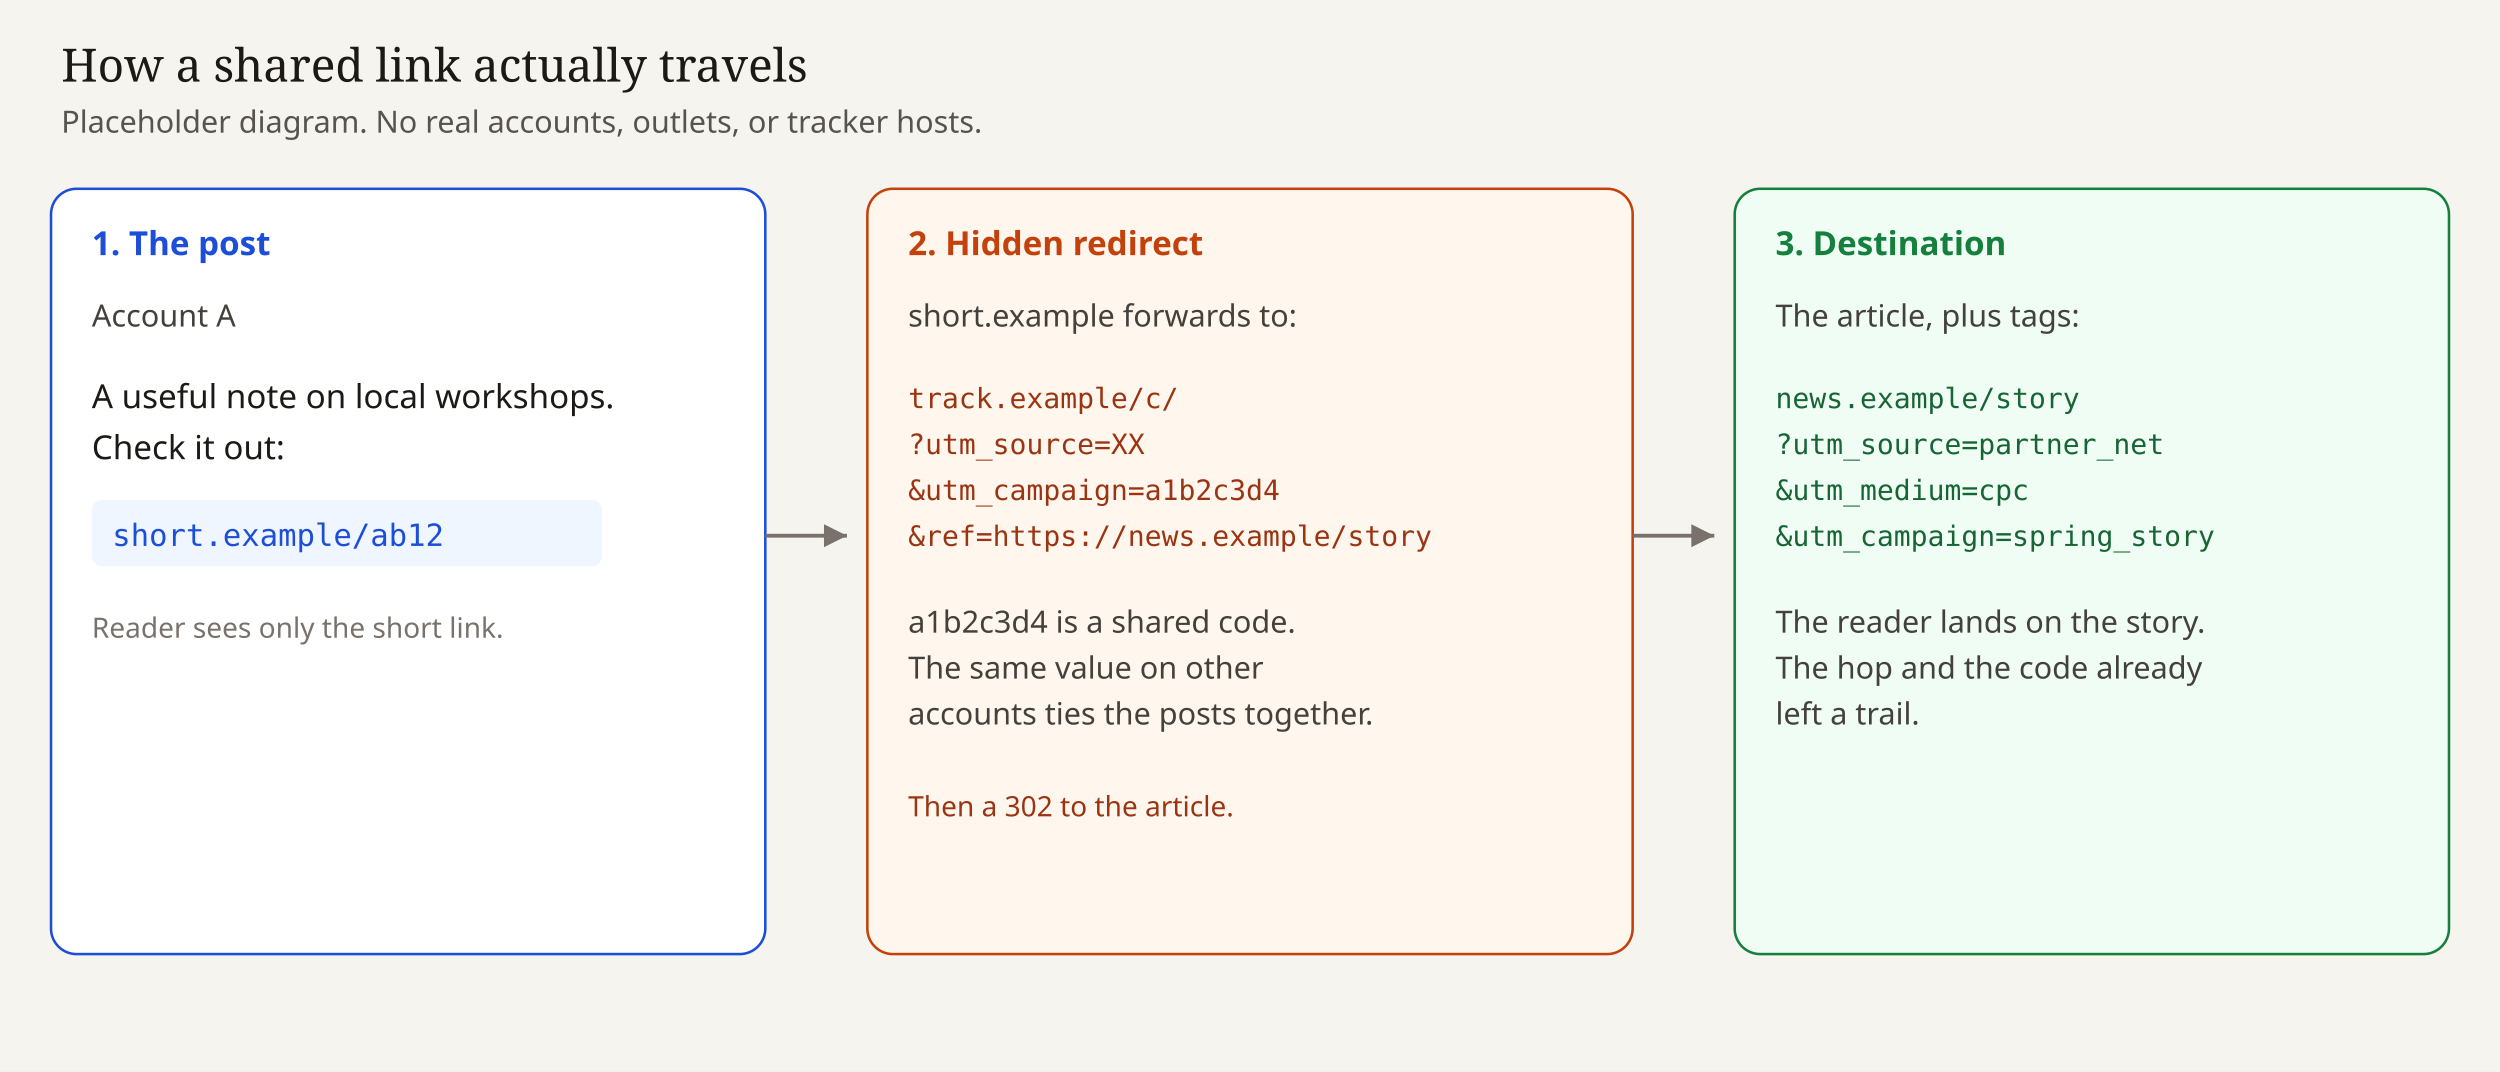
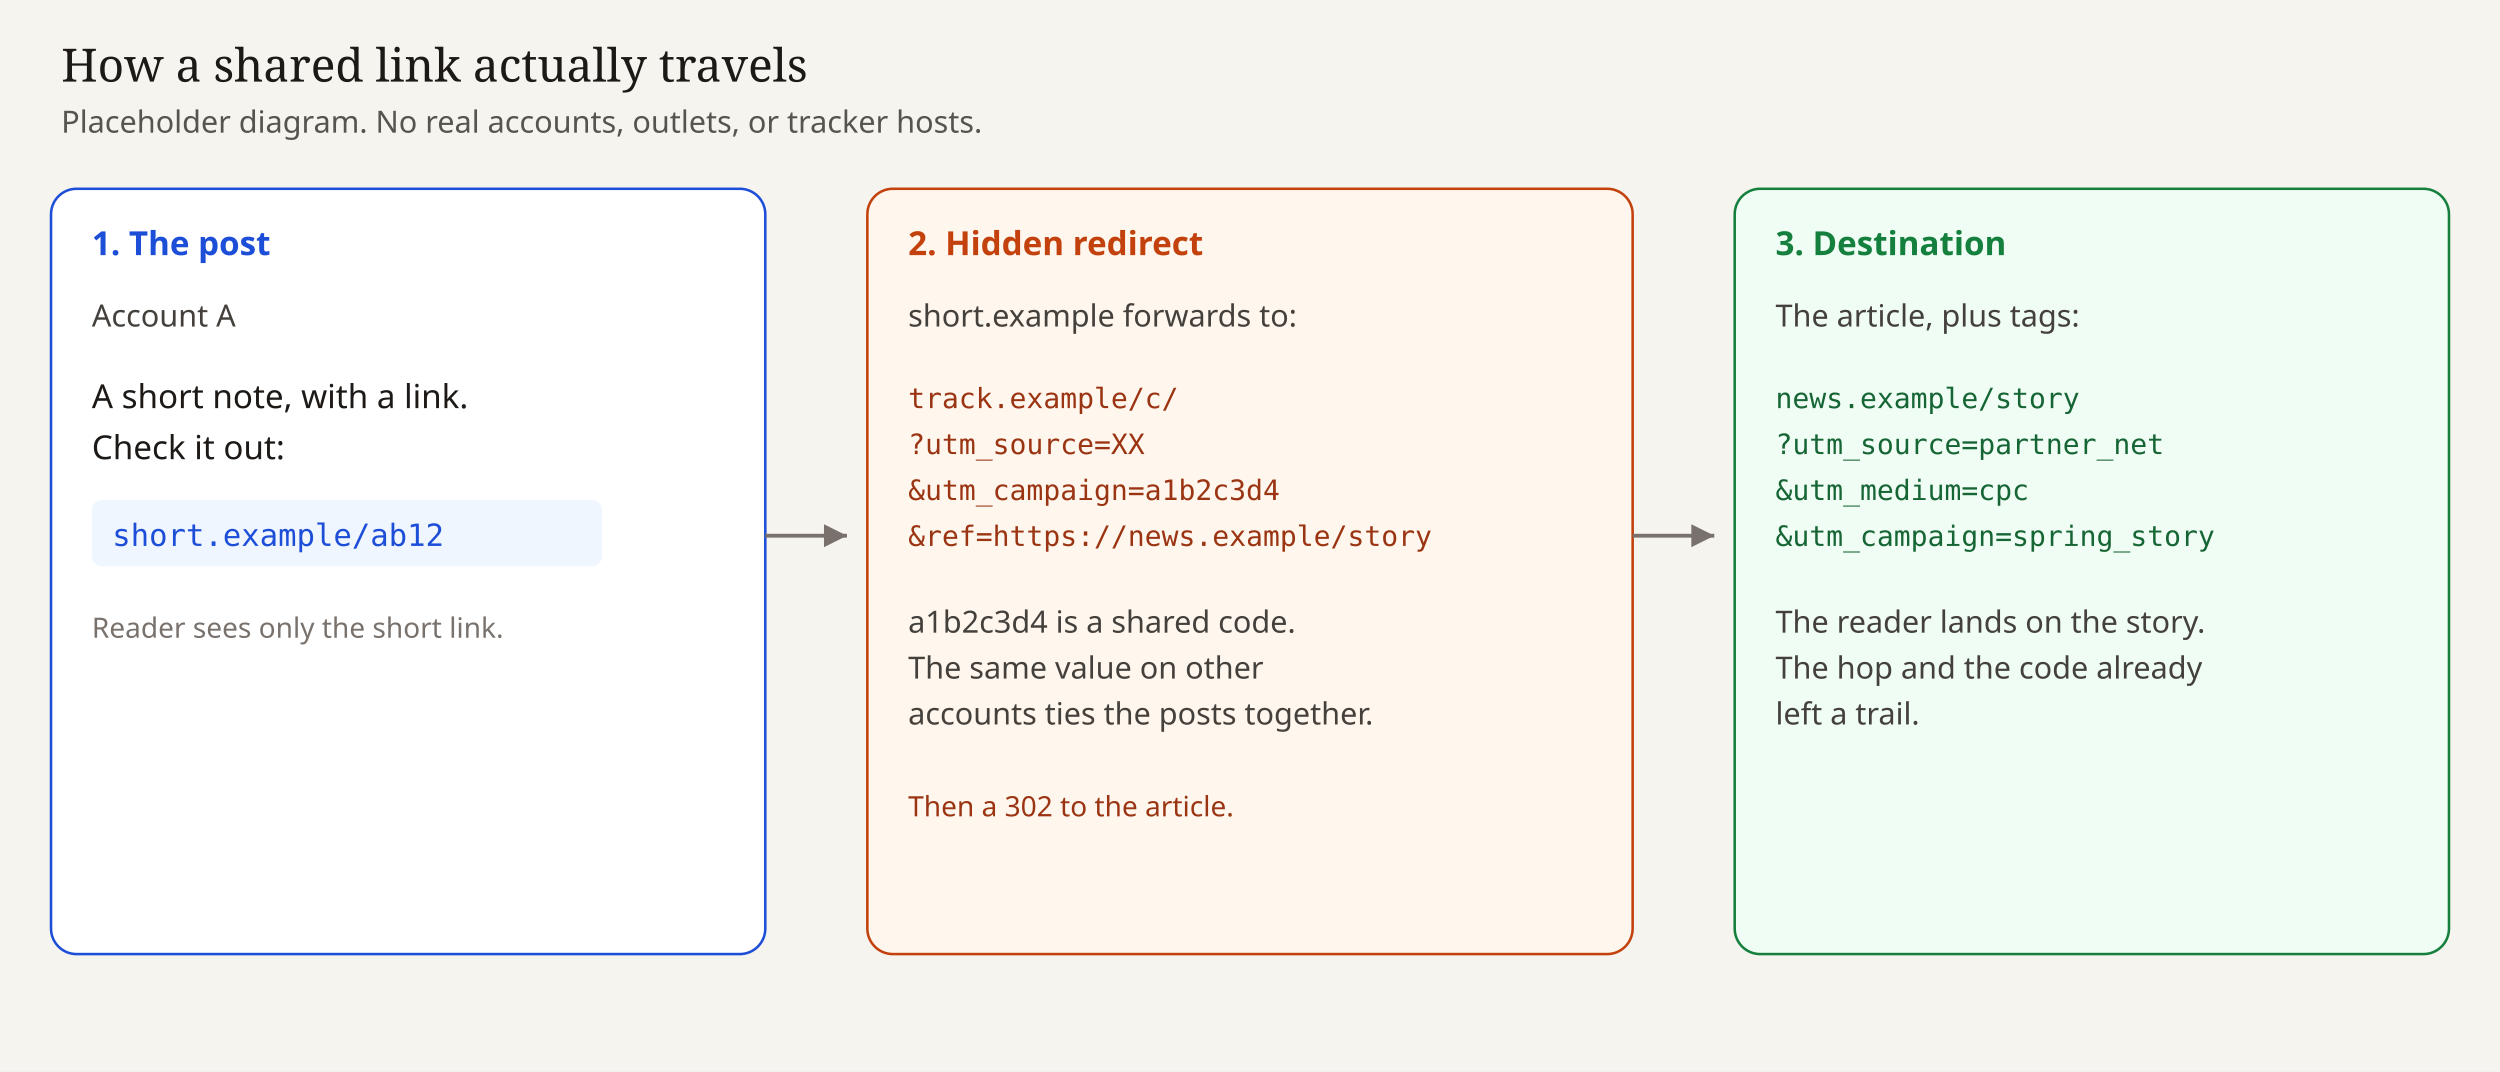
<svg xmlns="http://www.w3.org/2000/svg" width="980" height="420" viewBox="0 0 980 420" role="img" aria-labelledby="title desc">
  <rect width="980" height="420" fill="#f6f4ef" />
  <text x="24" y="32" font-family="Georgia, serif" font-size="18" fill="#1c1917">How a shared link actually travels</text>
  <text x="24" y="52" font-family="ui-sans-serif, sans-serif" font-size="12" fill="#57534e">Placeholder diagram. No real accounts, outlets, or tracker hosts.</text>
  <rect x="20" y="74" width="280" height="300" rx="10" fill="#fff" stroke="#1d4ed8" />
  <text x="36" y="100" font-family="ui-sans-serif, sans-serif" font-size="13" font-weight="700" fill="#1d4ed8">1. The post</text>
  <text x="36" y="128" font-family="ui-sans-serif, sans-serif" font-size="12" fill="#44403c">Account A</text>
-   <text x="36" y="160" font-family="ui-sans-serif, sans-serif" font-size="13" fill="#1c1917">A useful note on local workshops.</text>
+   <text x="36" y="160" font-family="ui-sans-serif, sans-serif" font-size="13" fill="#1c1917">A short note, with a link.</text>
  <text x="36" y="180" font-family="ui-sans-serif, sans-serif" font-size="13" fill="#1c1917">Check it out:</text>
  <rect x="36" y="196" width="200" height="26" rx="4" fill="#eff6ff" />
  <text x="44" y="214" font-family="ui-monospace, monospace" font-size="12" fill="#1d4ed8">short.example/ab12</text>
  <text x="36" y="250" font-family="ui-sans-serif, sans-serif" font-size="11" fill="#78716c">Reader sees only the short link.</text>
  <rect x="340" y="74" width="300" height="300" rx="10" fill="#fff7ed" stroke="#c2410c" />
  <text x="356" y="100" font-family="ui-sans-serif, sans-serif" font-size="13" font-weight="700" fill="#c2410c">2. Hidden redirect</text>
  <text x="356" y="128" font-family="ui-sans-serif, sans-serif" font-size="12" fill="#44403c">short.example forwards to:</text>
  <text x="356" y="160" font-family="ui-monospace, monospace" font-size="11" fill="#9a3412">track.example/c/</text>
  <text x="356" y="178" font-family="ui-monospace, monospace" font-size="11" fill="#9a3412">?utm_source=XX</text>
  <text x="356" y="196" font-family="ui-monospace, monospace" font-size="11" fill="#9a3412">&amp;utm_campaign=a1b2c3d4</text>
  <text x="356" y="214" font-family="ui-monospace, monospace" font-size="11" fill="#9a3412">&amp;ref=https://news.example/story</text>
  <text x="356" y="248" font-family="ui-sans-serif, sans-serif" font-size="12" fill="#44403c">a1b2c3d4 is a shared code.</text>
  <text x="356" y="266" font-family="ui-sans-serif, sans-serif" font-size="12" fill="#44403c">The same value on other</text>
  <text x="356" y="284" font-family="ui-sans-serif, sans-serif" font-size="12" fill="#44403c">accounts ties the posts together.</text>
  <text x="356" y="320" font-family="ui-sans-serif, sans-serif" font-size="11" fill="#9a3412">Then a 302 to the article.</text>
  <rect x="680" y="74" width="280" height="300" rx="10" fill="#f0fdf4" stroke="#15803d" />
  <text x="696" y="100" font-family="ui-sans-serif, sans-serif" font-size="13" font-weight="700" fill="#15803d">3. Destination</text>
  <text x="696" y="128" font-family="ui-sans-serif, sans-serif" font-size="12" fill="#44403c">The article, plus tags:</text>
  <text x="696" y="160" font-family="ui-monospace, monospace" font-size="11" fill="#166534">news.example/story</text>
  <text x="696" y="178" font-family="ui-monospace, monospace" font-size="11" fill="#166534">?utm_source=partner_net</text>
  <text x="696" y="196" font-family="ui-monospace, monospace" font-size="11" fill="#166534">&amp;utm_medium=cpc</text>
  <text x="696" y="214" font-family="ui-monospace, monospace" font-size="11" fill="#166534">&amp;utm_campaign=spring_story</text>
  <text x="696" y="248" font-family="ui-sans-serif, sans-serif" font-size="12" fill="#44403c">The reader lands on the story.</text>
  <text x="696" y="266" font-family="ui-sans-serif, sans-serif" font-size="12" fill="#44403c">The hop and the code already</text>
  <text x="696" y="284" font-family="ui-sans-serif, sans-serif" font-size="12" fill="#44403c">left a trail.</text>
  <path d="M300 210 H332" stroke="#78716c" stroke-width="1.5" marker-end="url(#arrow)" />
  <path d="M640 210 H672" stroke="#78716c" stroke-width="1.5" marker-end="url(#arrow)" />
  <defs>
    <marker id="arrow" markerWidth="8" markerHeight="8" refX="6" refY="3" orient="auto">
      <path d="M0 0 L6 3 L0 6 Z" fill="#78716c" />
    </marker>
  </defs>
</svg>
